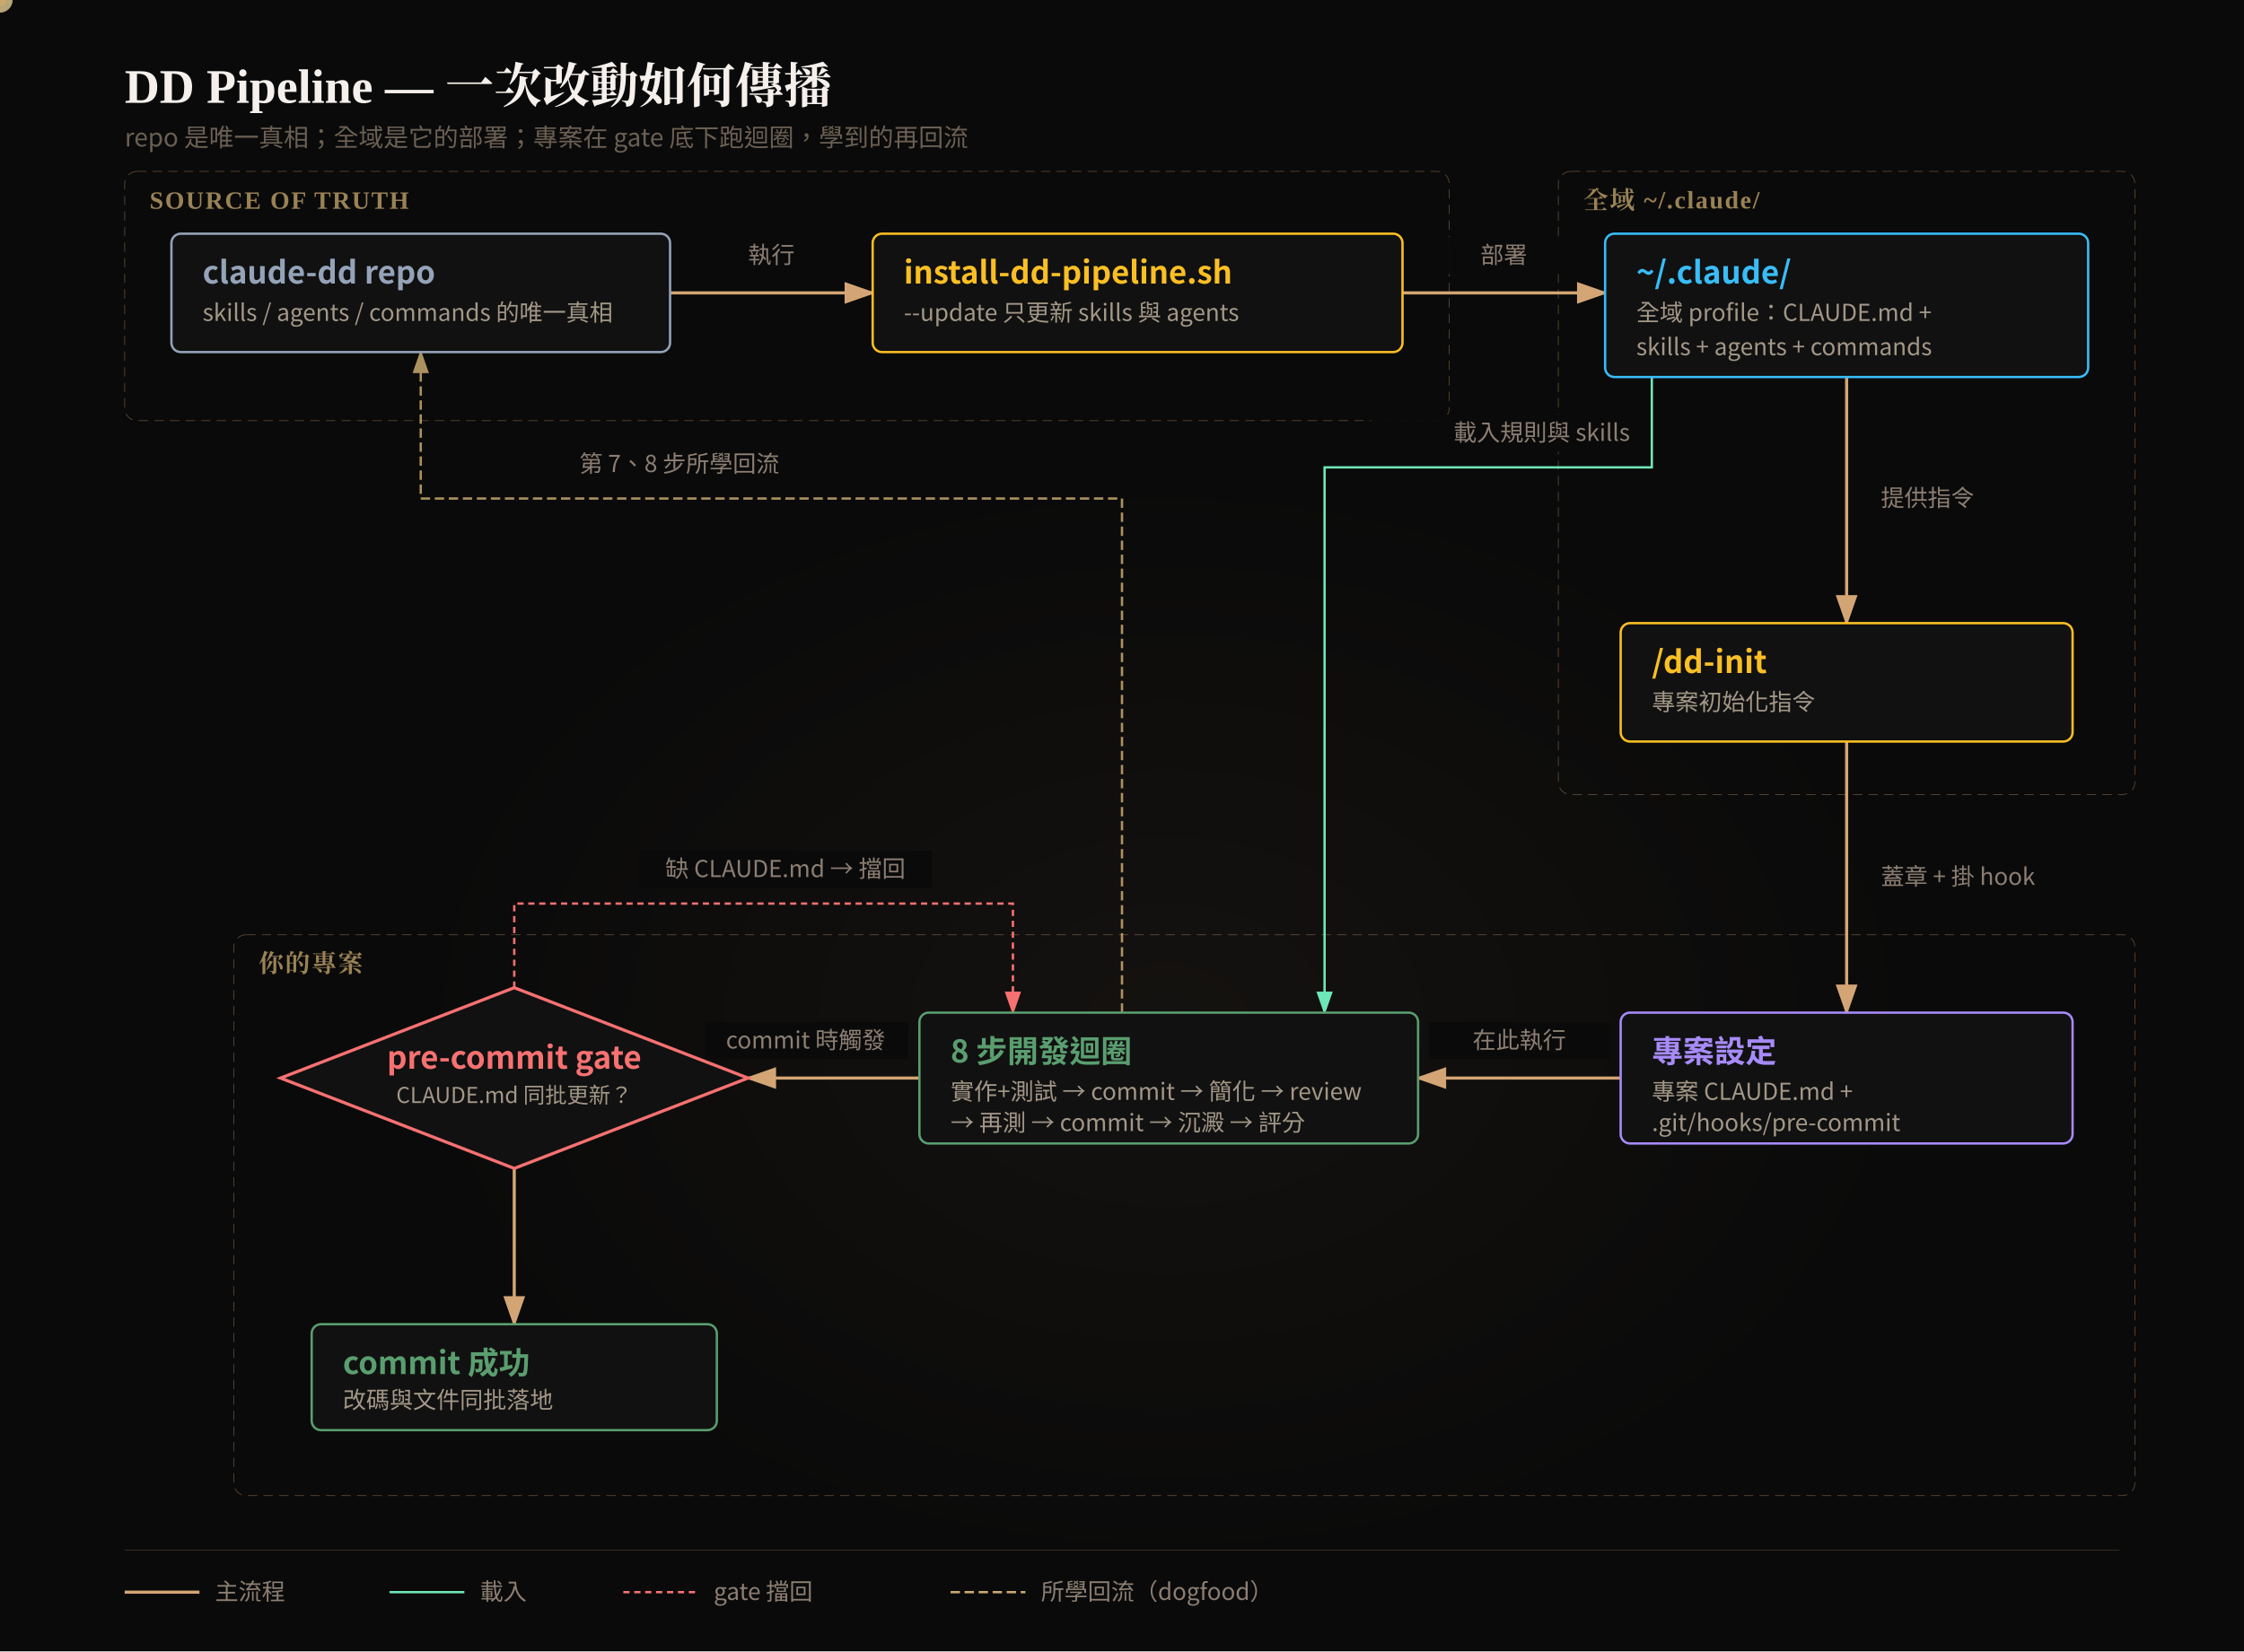
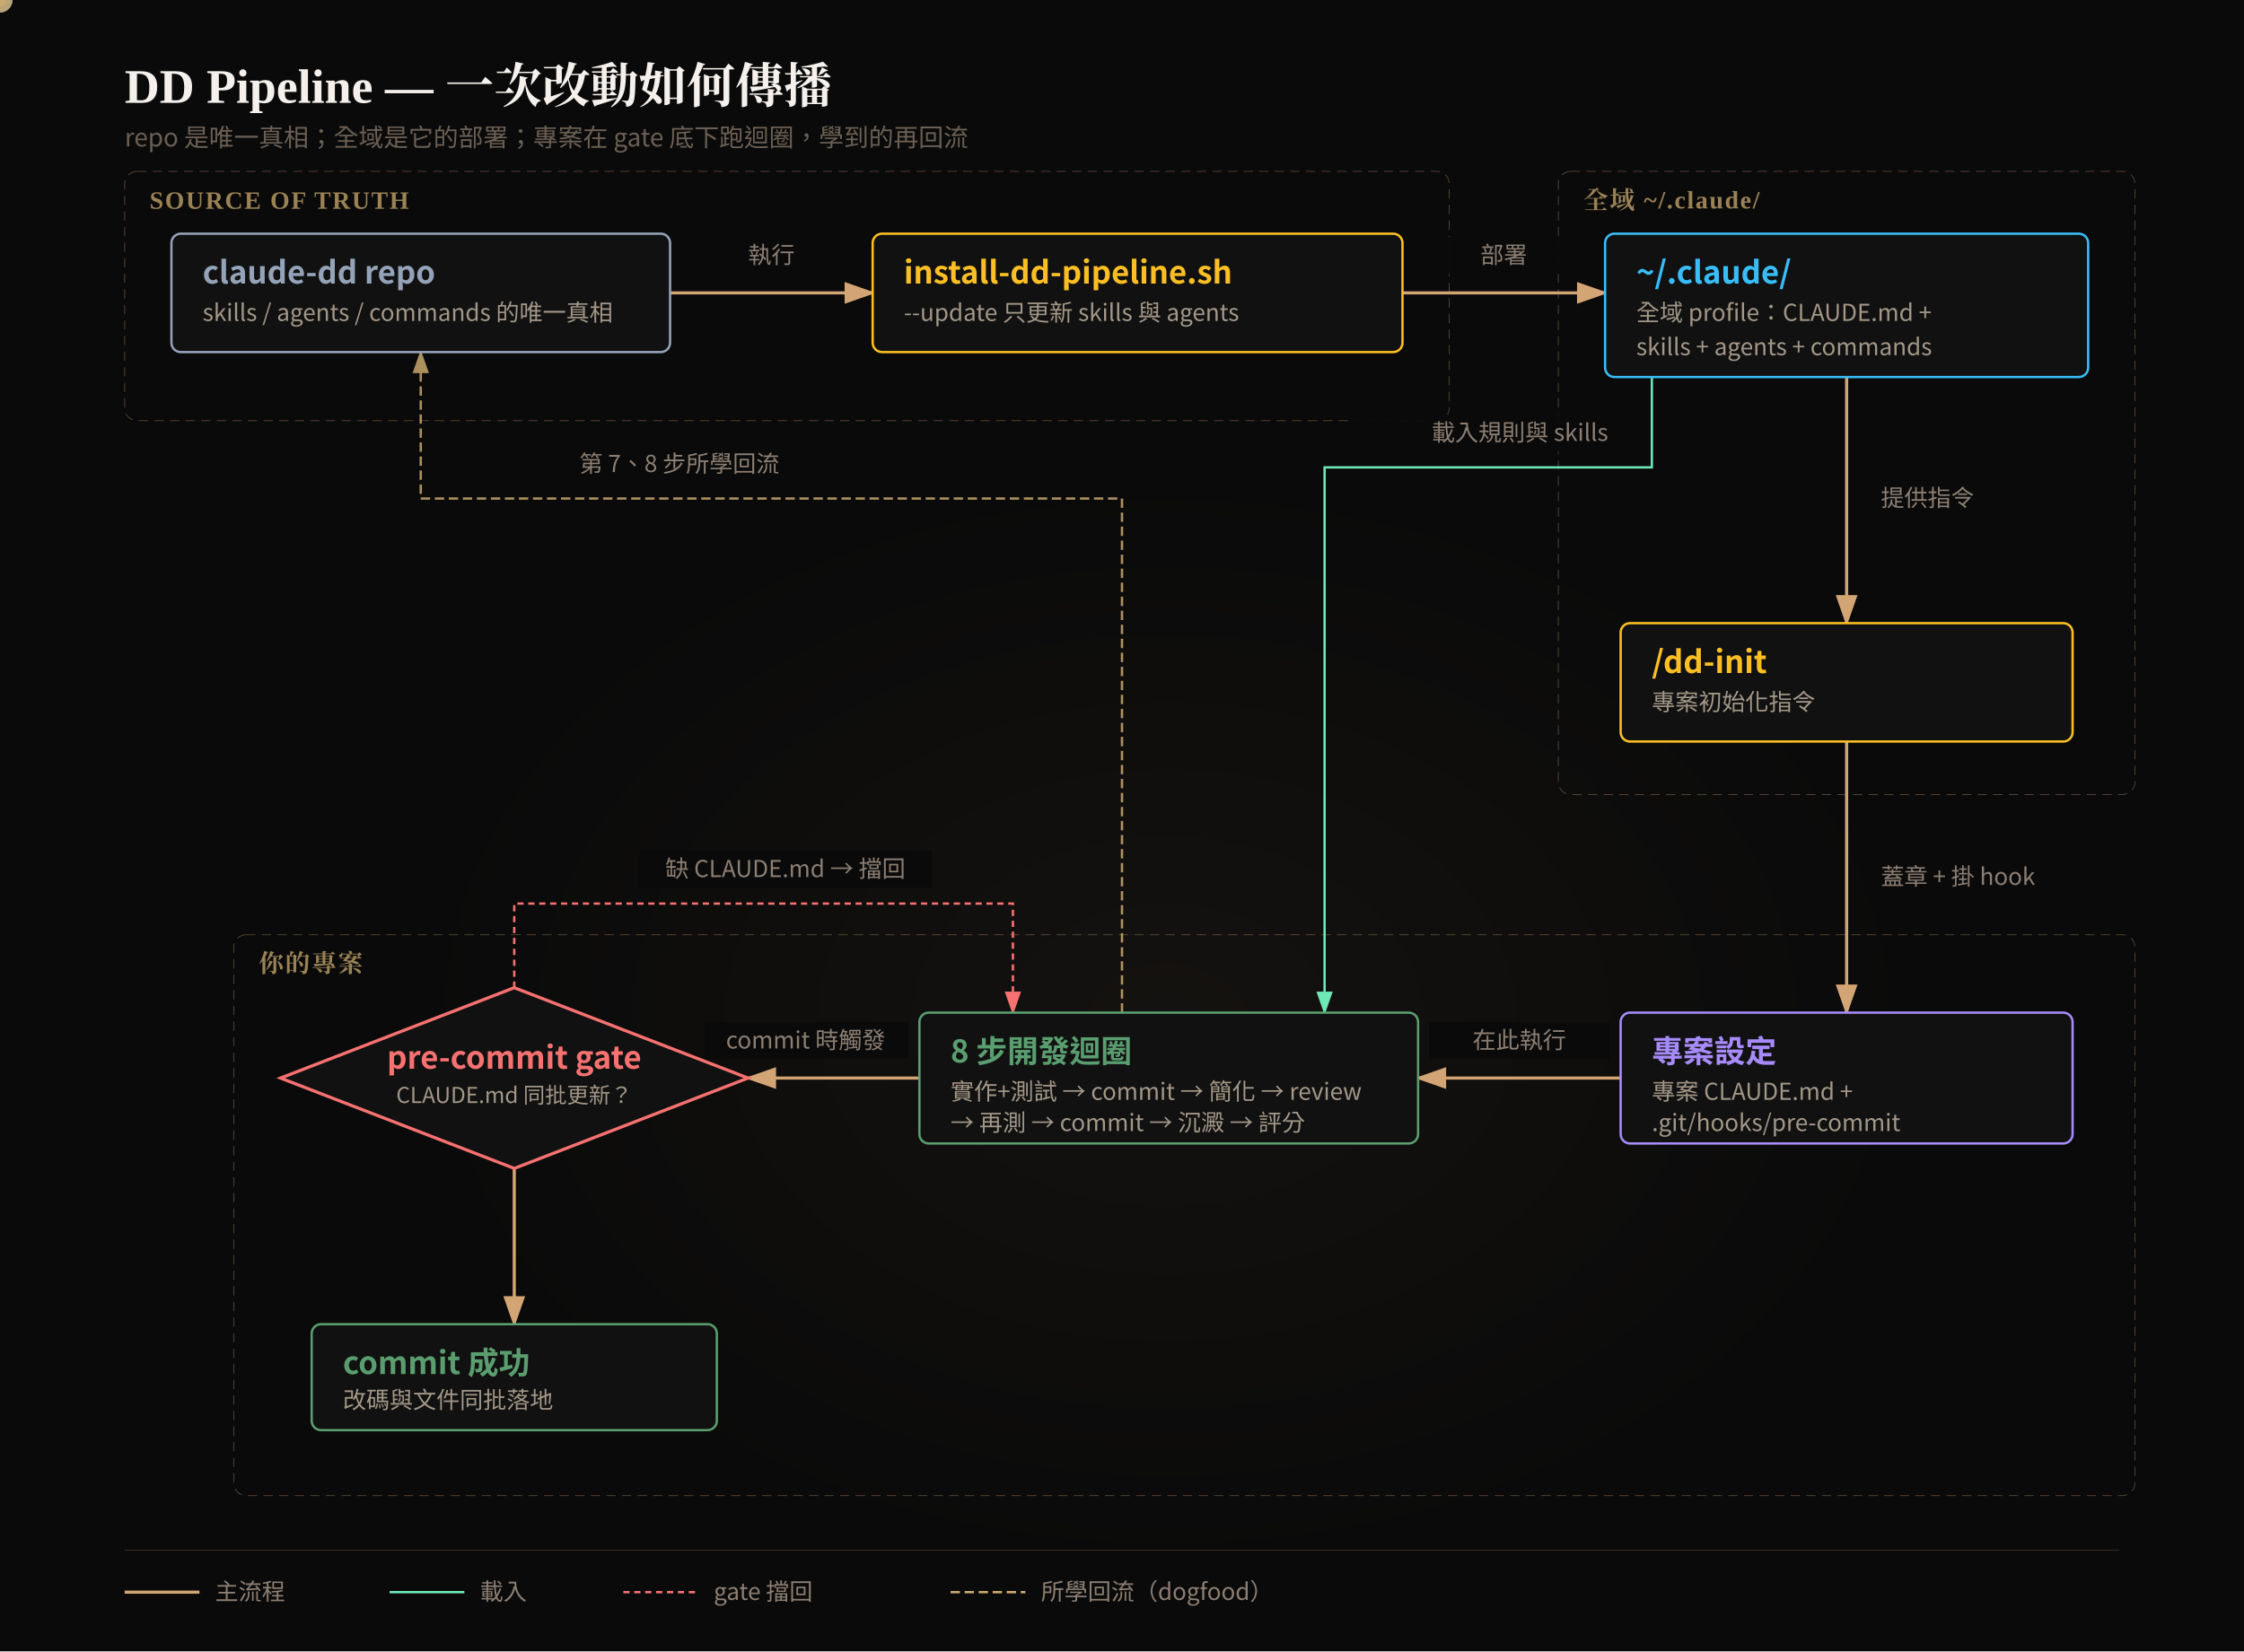
<svg xmlns="http://www.w3.org/2000/svg" viewBox="0 0 1440 1060" width="1440" height="1060">
  <style>
  text { font-family: -apple-system,'Helvetica Neue','PingFang TC','Noto Sans CJK TC',sans-serif; }
  .ttl { font-family: Georgia,'Times New Roman','Songti TC','Noto Serif CJK TC',serif;
         font-size: 31px; font-weight: 700; fill: #f5f0eb; }
  .sub { font-size: 16px; fill: #6b5f53; }
  .lbl { font-family: Georgia,'Times New Roman','Songti TC','Noto Serif CJK TC',serif;
         font-size: 16px; font-weight: 700; fill: #c9a96e; opacity: 0.75; letter-spacing: 0.06em; }
  .nm  { font-size: 20px; font-weight: 600; }
  .sm  { font-size: 15px; fill: #a39787; }
  .al  { font-size: 15px; fill: #8c7e72; }
</style>
  <defs>
    <marker id="ag" markerWidth="10" markerHeight="7" refX="9" refY="3.5" orient="auto">
      <polygon points="0 0,10 3.5,0 7" fill="#d4a574" />
    </marker>
    <marker id="am" markerWidth="10" markerHeight="7" refX="9" refY="3.5" orient="auto">
      <polygon points="0 0,10 3.5,0 7" fill="#6ee7b7" />
    </marker>
    <marker id="ar" markerWidth="10" markerHeight="7" refX="9" refY="3.5" orient="auto">
      <polygon points="0 0,10 3.5,0 7" fill="#f87171" />
    </marker>
    <marker id="ad" markerWidth="10" markerHeight="7" refX="9" refY="3.5" orient="auto">
      <polygon points="0 0,10 3.5,0 7" fill="#c9a96e" />
    </marker>
    <radialGradient id="glow" cx="52%" cy="62%" r="34%">
      <stop offset="0%" stop-color="#d4a574" stop-opacity="0.05" />
      <stop offset="100%" stop-color="#d4a574" stop-opacity="0" />
    </radialGradient>
  </defs>
  <rect width="1440" height="1060" fill="#0a0a0a" />
  <rect width="1440" height="1060" fill="url(#glow)" />
  <text class="ttl" x="80" y="66">DD Pipeline — 一次改動如何傳播</text>
  <text class="sub" x="80" y="94">repo 是唯一真相；全域是它的部署；專案在 gate 底下跑迴圈，學到的再回流</text>
  <rect x="80" y="110" width="850" height="160" rx="8" fill="none" stroke="#d4a574" stroke-width="0.5" stroke-dasharray="6,4" opacity="0.4" />
  <text class="lbl" x="96" y="134">SOURCE OF TRUTH</text>
  <rect x="1000" y="110" width="370" height="400" rx="8" fill="none" stroke="#d4a574" stroke-width="0.5" stroke-dasharray="6,4" opacity="0.4" />
  <text class="lbl" x="1016" y="134">全域 ~/.claude/</text>
  <rect x="150" y="600" width="1220" height="360" rx="8" fill="none" stroke="#d4a574" stroke-width="0.5" stroke-dasharray="6,4" opacity="0.4" />
  <text class="lbl" x="166" y="624">你的專案</text>
  <path id="e1" d="M 430,188 L 560,188" fill="none" stroke="#d4a574" stroke-width="2" marker-end="url(#ag)" />
  <path id="e2" d="M 900,188 L 1030,188" fill="none" stroke="#d4a574" stroke-width="2" marker-end="url(#ag)" />
  <path id="e3" d="M 1185,242 L 1185,400" fill="none" stroke="#d4a574" stroke-width="2" marker-end="url(#ag)" />
  <path id="e4" d="M 1185,476 L 1185,650" fill="none" stroke="#d4a574" stroke-width="2" marker-end="url(#ag)" />
  <path id="e5" d="M 1040,692 L 910,692" fill="none" stroke="#d4a574" stroke-width="2" marker-end="url(#ag)" />
  <path id="e6" d="M 590,692 L 480,692" fill="none" stroke="#d4a574" stroke-width="2" marker-end="url(#ag)" />
  <path id="e7" d="M 330,750 L 330,850" fill="none" stroke="#d4a574" stroke-width="2" marker-end="url(#ag)" />
  <path id="e8" d="M 1060,242 L 1060,300 L 850,300 L 850,650" fill="none" stroke="#6ee7b7" stroke-width="1.5" marker-end="url(#am)" />
  <path id="e9" d="M 330,634 L 330,580 L 650,580 L 650,650" fill="none" stroke="#f87171" stroke-width="1.5" stroke-dasharray="4,3" marker-end="url(#ar)" />
  <path id="e10" d="M 720,650 L 720,320 L 270,320 L 270,226" fill="none" stroke="#c9a96e" stroke-width="1.5" stroke-dasharray="6,3" opacity="0.85" marker-end="url(#ad)" />
  <rect x="437" y="152" width="116" height="24" fill="#0a0a0a" opacity="0.92" />
  <text class="al" x="495" y="169" text-anchor="middle">執行</text>
  <rect x="907" y="152" width="116" height="24" fill="#0a0a0a" opacity="0.92" />
  <text class="al" x="965" y="169" text-anchor="middle">部署</text>
  <rect x="1197" y="308" width="120" height="24" fill="#0a0a0a" opacity="0.92" />
  <text class="al" x="1207" y="325">提供指令</text>
  <rect x="1197" y="551" width="176" height="24" fill="#0a0a0a" opacity="0.92" />
  <text class="al" x="1207" y="568">蓋章 + 掛 hook</text>
  <rect x="917" y="656" width="116" height="24" fill="#0a0a0a" opacity="0.92" />
  <text class="al" x="975" y="673" text-anchor="middle">在此執行</text>
  <rect x="452" y="656" width="131" height="24" fill="#0a0a0a" opacity="0.92" />
  <text class="al" x="517" y="673" text-anchor="middle">commit 時觸發</text>
-   <rect x="880" y="266" width="176" height="24" fill="#0a0a0a" opacity="0.92" />
-   <text class="al" x="1046" y="283" text-anchor="end">載入規則與 skills</text>
+   <rect x="866" y="266" width="176" height="24" fill="#0a0a0a" opacity="0.92" />
+   <text class="al" x="1032" y="283" text-anchor="end">載入規則與 skills</text>
  <rect x="410" y="546" width="188" height="24" fill="#0a0a0a" opacity="0.92" />
  <text class="al" x="504" y="563" text-anchor="middle" fill="#f87171">缺 CLAUDE.md → 擋回</text>
  <rect x="330" y="286" width="212" height="24" fill="#0a0a0a" opacity="0.92" />
  <text class="al" x="436" y="303" text-anchor="middle">第 7、8 步所學回流</text>
  <rect x="110" y="150" width="320" height="76" rx="6" fill="#111111" stroke="#94a3b8" stroke-width="1.5" />
  <text class="nm" x="130" y="182" fill="#94a3b8">claude-dd repo</text>
  <text class="sm" x="130" y="206">skills / agents / commands 的唯一真相</text>
  <rect x="560" y="150" width="340" height="76" rx="6" fill="#111111" stroke="#fbbf24" stroke-width="1.5" />
  <text class="nm" x="580" y="182" fill="#fbbf24">install-dd-pipeline.sh</text>
  <text class="sm" x="580" y="206">--update 只更新 skills 與 agents</text>
  <rect x="1030" y="150" width="310" height="92" rx="6" fill="#111111" stroke="#38bdf8" stroke-width="1.5" />
  <text class="nm" x="1050" y="182" fill="#38bdf8">~/.claude/</text>
  <text class="sm" x="1050" y="206">全域 profile：CLAUDE.md +</text>
  <text class="sm" x="1050" y="228">skills + agents + commands</text>
  <rect x="1040" y="400" width="290" height="76" rx="6" fill="#111111" stroke="#fbbf24" stroke-width="1.5" />
  <text class="nm" x="1060" y="432" fill="#fbbf24">/dd-init</text>
  <text class="sm" x="1060" y="456">專案初始化指令</text>
  <rect x="1040" y="650" width="290" height="84" rx="6" fill="#111111" stroke="#a78bfa" stroke-width="1.5" />
  <text class="nm" x="1060" y="682" fill="#a78bfa">專案設定</text>
  <text class="sm" x="1060" y="706">專案 CLAUDE.md +</text>
  <text class="sm" x="1060" y="726">.git/hooks/pre-commit</text>
  <rect x="590" y="650" width="320" height="84" rx="6" fill="#111111" stroke="#5a9e6f" stroke-width="1.5" />
  <text class="nm" x="610" y="682" fill="#5a9e6f">8 步開發迴圈</text>
  <text class="sm" x="610" y="706">實作+測試 → commit → 簡化 → review</text>
  <text class="sm" x="610" y="726">→ 再測 → commit → 沉澱 → 評分</text>
  <polygon points="330,634 480,692 330,750 180,692" fill="#111111" stroke="#f87171" stroke-width="2" />
  <text class="nm" x="330" y="686" text-anchor="middle" fill="#f87171" font-size="16">pre-commit gate</text>
  <text x="330" y="708" text-anchor="middle" font-size="14" fill="#a39787">CLAUDE.md 同批更新？</text>
  <rect x="200" y="850" width="260" height="68" rx="6" fill="#111111" stroke="#5a9e6f" stroke-width="1.5" />
  <text class="nm" x="220" y="882" fill="#5a9e6f">commit 成功</text>
  <text class="sm" x="220" y="904">改碼與文件同批落地</text>
  <circle r="8" fill="#d4a574" opacity="0.22">
    <animateMotion dur="2s" repeatCount="indefinite">
      <mpath href="#e1" />
    </animateMotion>
  </circle>
  <circle r="4" fill="#d4a574">
    <animateMotion dur="2s" repeatCount="indefinite">
      <mpath href="#e1" />
    </animateMotion>
  </circle>
  <circle r="8" fill="#d4a574" opacity="0.22">
    <animateMotion dur="2s" begin="-0.5s" repeatCount="indefinite">
      <mpath href="#e2" />
    </animateMotion>
  </circle>
  <circle r="4" fill="#d4a574">
    <animateMotion dur="2s" begin="-0.5s" repeatCount="indefinite">
      <mpath href="#e2" />
    </animateMotion>
  </circle>
  <circle r="8" fill="#d4a574" opacity="0.22">
    <animateMotion dur="2s" begin="-1s" repeatCount="indefinite">
      <mpath href="#e3" />
    </animateMotion>
  </circle>
  <circle r="4" fill="#d4a574">
    <animateMotion dur="2s" begin="-1s" repeatCount="indefinite">
      <mpath href="#e3" />
    </animateMotion>
  </circle>
  <circle r="8" fill="#d4a574" opacity="0.22">
    <animateMotion dur="2s" begin="-1.5s" repeatCount="indefinite">
      <mpath href="#e4" />
    </animateMotion>
  </circle>
  <circle r="4" fill="#d4a574">
    <animateMotion dur="2s" begin="-1.5s" repeatCount="indefinite">
      <mpath href="#e4" />
    </animateMotion>
  </circle>
  <circle r="8" fill="#d4a574" opacity="0.22">
    <animateMotion dur="2s" begin="-0.25s" repeatCount="indefinite">
      <mpath href="#e5" />
    </animateMotion>
  </circle>
  <circle r="4" fill="#d4a574">
    <animateMotion dur="2s" begin="-0.25s" repeatCount="indefinite">
      <mpath href="#e5" />
    </animateMotion>
  </circle>
  <circle r="8" fill="#d4a574" opacity="0.22">
    <animateMotion dur="2s" begin="-0.75s" repeatCount="indefinite">
      <mpath href="#e6" />
    </animateMotion>
  </circle>
  <circle r="4" fill="#d4a574">
    <animateMotion dur="2s" begin="-0.75s" repeatCount="indefinite">
      <mpath href="#e6" />
    </animateMotion>
  </circle>
  <circle r="8" fill="#d4a574" opacity="0.22">
    <animateMotion dur="2s" begin="-1.25s" repeatCount="indefinite">
      <mpath href="#e7" />
    </animateMotion>
  </circle>
  <circle r="4" fill="#d4a574">
    <animateMotion dur="2s" begin="-1.25s" repeatCount="indefinite">
      <mpath href="#e7" />
    </animateMotion>
  </circle>
  <circle r="8" fill="#6ee7b7" opacity="0.22">
    <animateMotion dur="8s" repeatCount="indefinite">
      <mpath href="#e8" />
    </animateMotion>
  </circle>
  <circle r="4" fill="#6ee7b7">
    <animateMotion dur="8s" repeatCount="indefinite">
      <mpath href="#e8" />
    </animateMotion>
  </circle>
  <circle r="8" fill="#6ee7b7" opacity="0.22">
    <animateMotion dur="8s" begin="-4s" repeatCount="indefinite">
      <mpath href="#e8" />
    </animateMotion>
  </circle>
  <circle r="4" fill="#6ee7b7">
    <animateMotion dur="8s" begin="-4s" repeatCount="indefinite">
      <mpath href="#e8" />
    </animateMotion>
  </circle>
  <circle r="8" fill="#f87171" opacity="0.22">
    <animateMotion dur="8s" begin="-2s" repeatCount="indefinite">
      <mpath href="#e9" />
    </animateMotion>
  </circle>
  <circle r="4" fill="#f87171">
    <animateMotion dur="8s" begin="-2s" repeatCount="indefinite">
      <mpath href="#e9" />
    </animateMotion>
  </circle>
  <circle r="8" fill="#c9a96e" opacity="0.22">
    <animateMotion dur="8s" repeatCount="indefinite">
      <mpath href="#e10" />
    </animateMotion>
  </circle>
  <circle r="4" fill="#c9a96e">
    <animateMotion dur="8s" repeatCount="indefinite">
      <mpath href="#e10" />
    </animateMotion>
  </circle>
  <circle r="8" fill="#c9a96e" opacity="0.22">
    <animateMotion dur="8s" begin="-4s" repeatCount="indefinite">
      <mpath href="#e10" />
    </animateMotion>
  </circle>
  <circle r="4" fill="#c9a96e">
    <animateMotion dur="8s" begin="-4s" repeatCount="indefinite">
      <mpath href="#e10" />
    </animateMotion>
  </circle>
  <line x1="80" y1="995" x2="1360" y2="995" stroke="#d4a574" stroke-width="0.5" opacity="0.25" />
  <line x1="80" y1="1022" x2="128" y2="1022" stroke="#d4a574" stroke-width="2" />
  <text class="al" x="138" y="1027">主流程</text>
  <line x1="250" y1="1022" x2="298" y2="1022" stroke="#6ee7b7" stroke-width="1.5" />
  <text class="al" x="308" y="1027">載入</text>
  <line x1="400" y1="1022" x2="448" y2="1022" stroke="#f87171" stroke-width="1.5" stroke-dasharray="4,3" />
  <text class="al" x="458" y="1027">gate 擋回</text>
  <line x1="610" y1="1022" x2="658" y2="1022" stroke="#c9a96e" stroke-width="1.5" stroke-dasharray="6,3" />
  <text class="al" x="668" y="1027">所學回流（dogfood）</text>
</svg>
